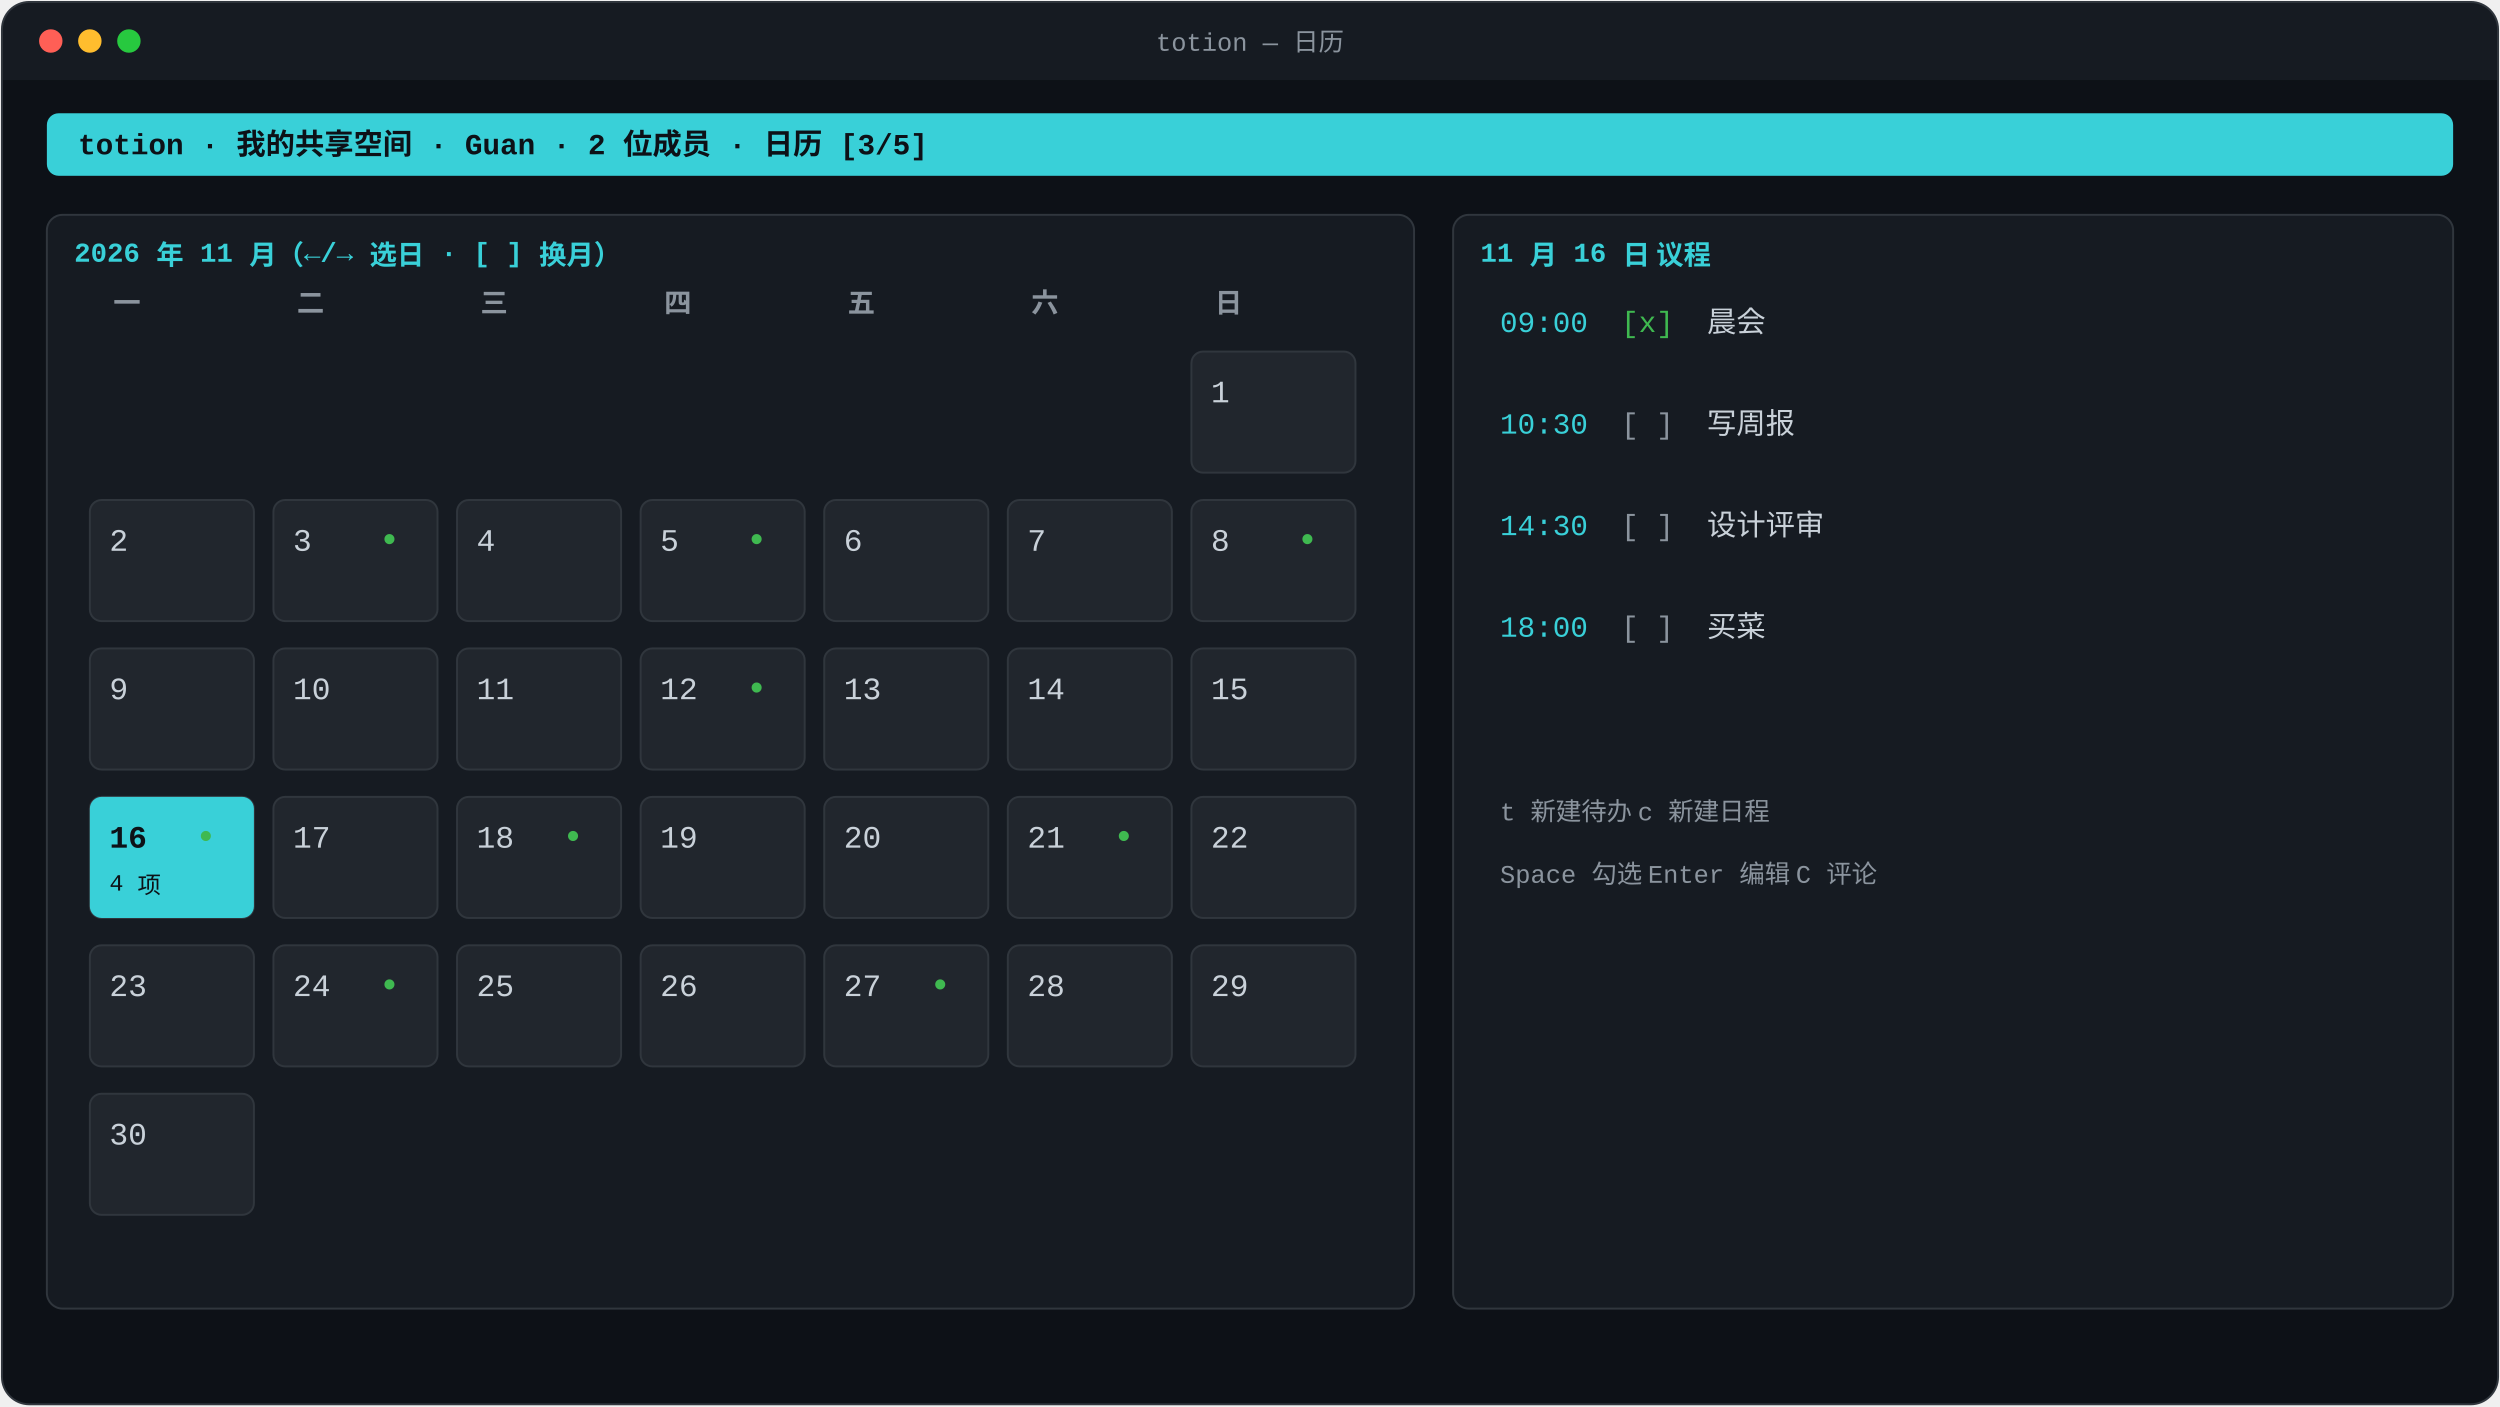
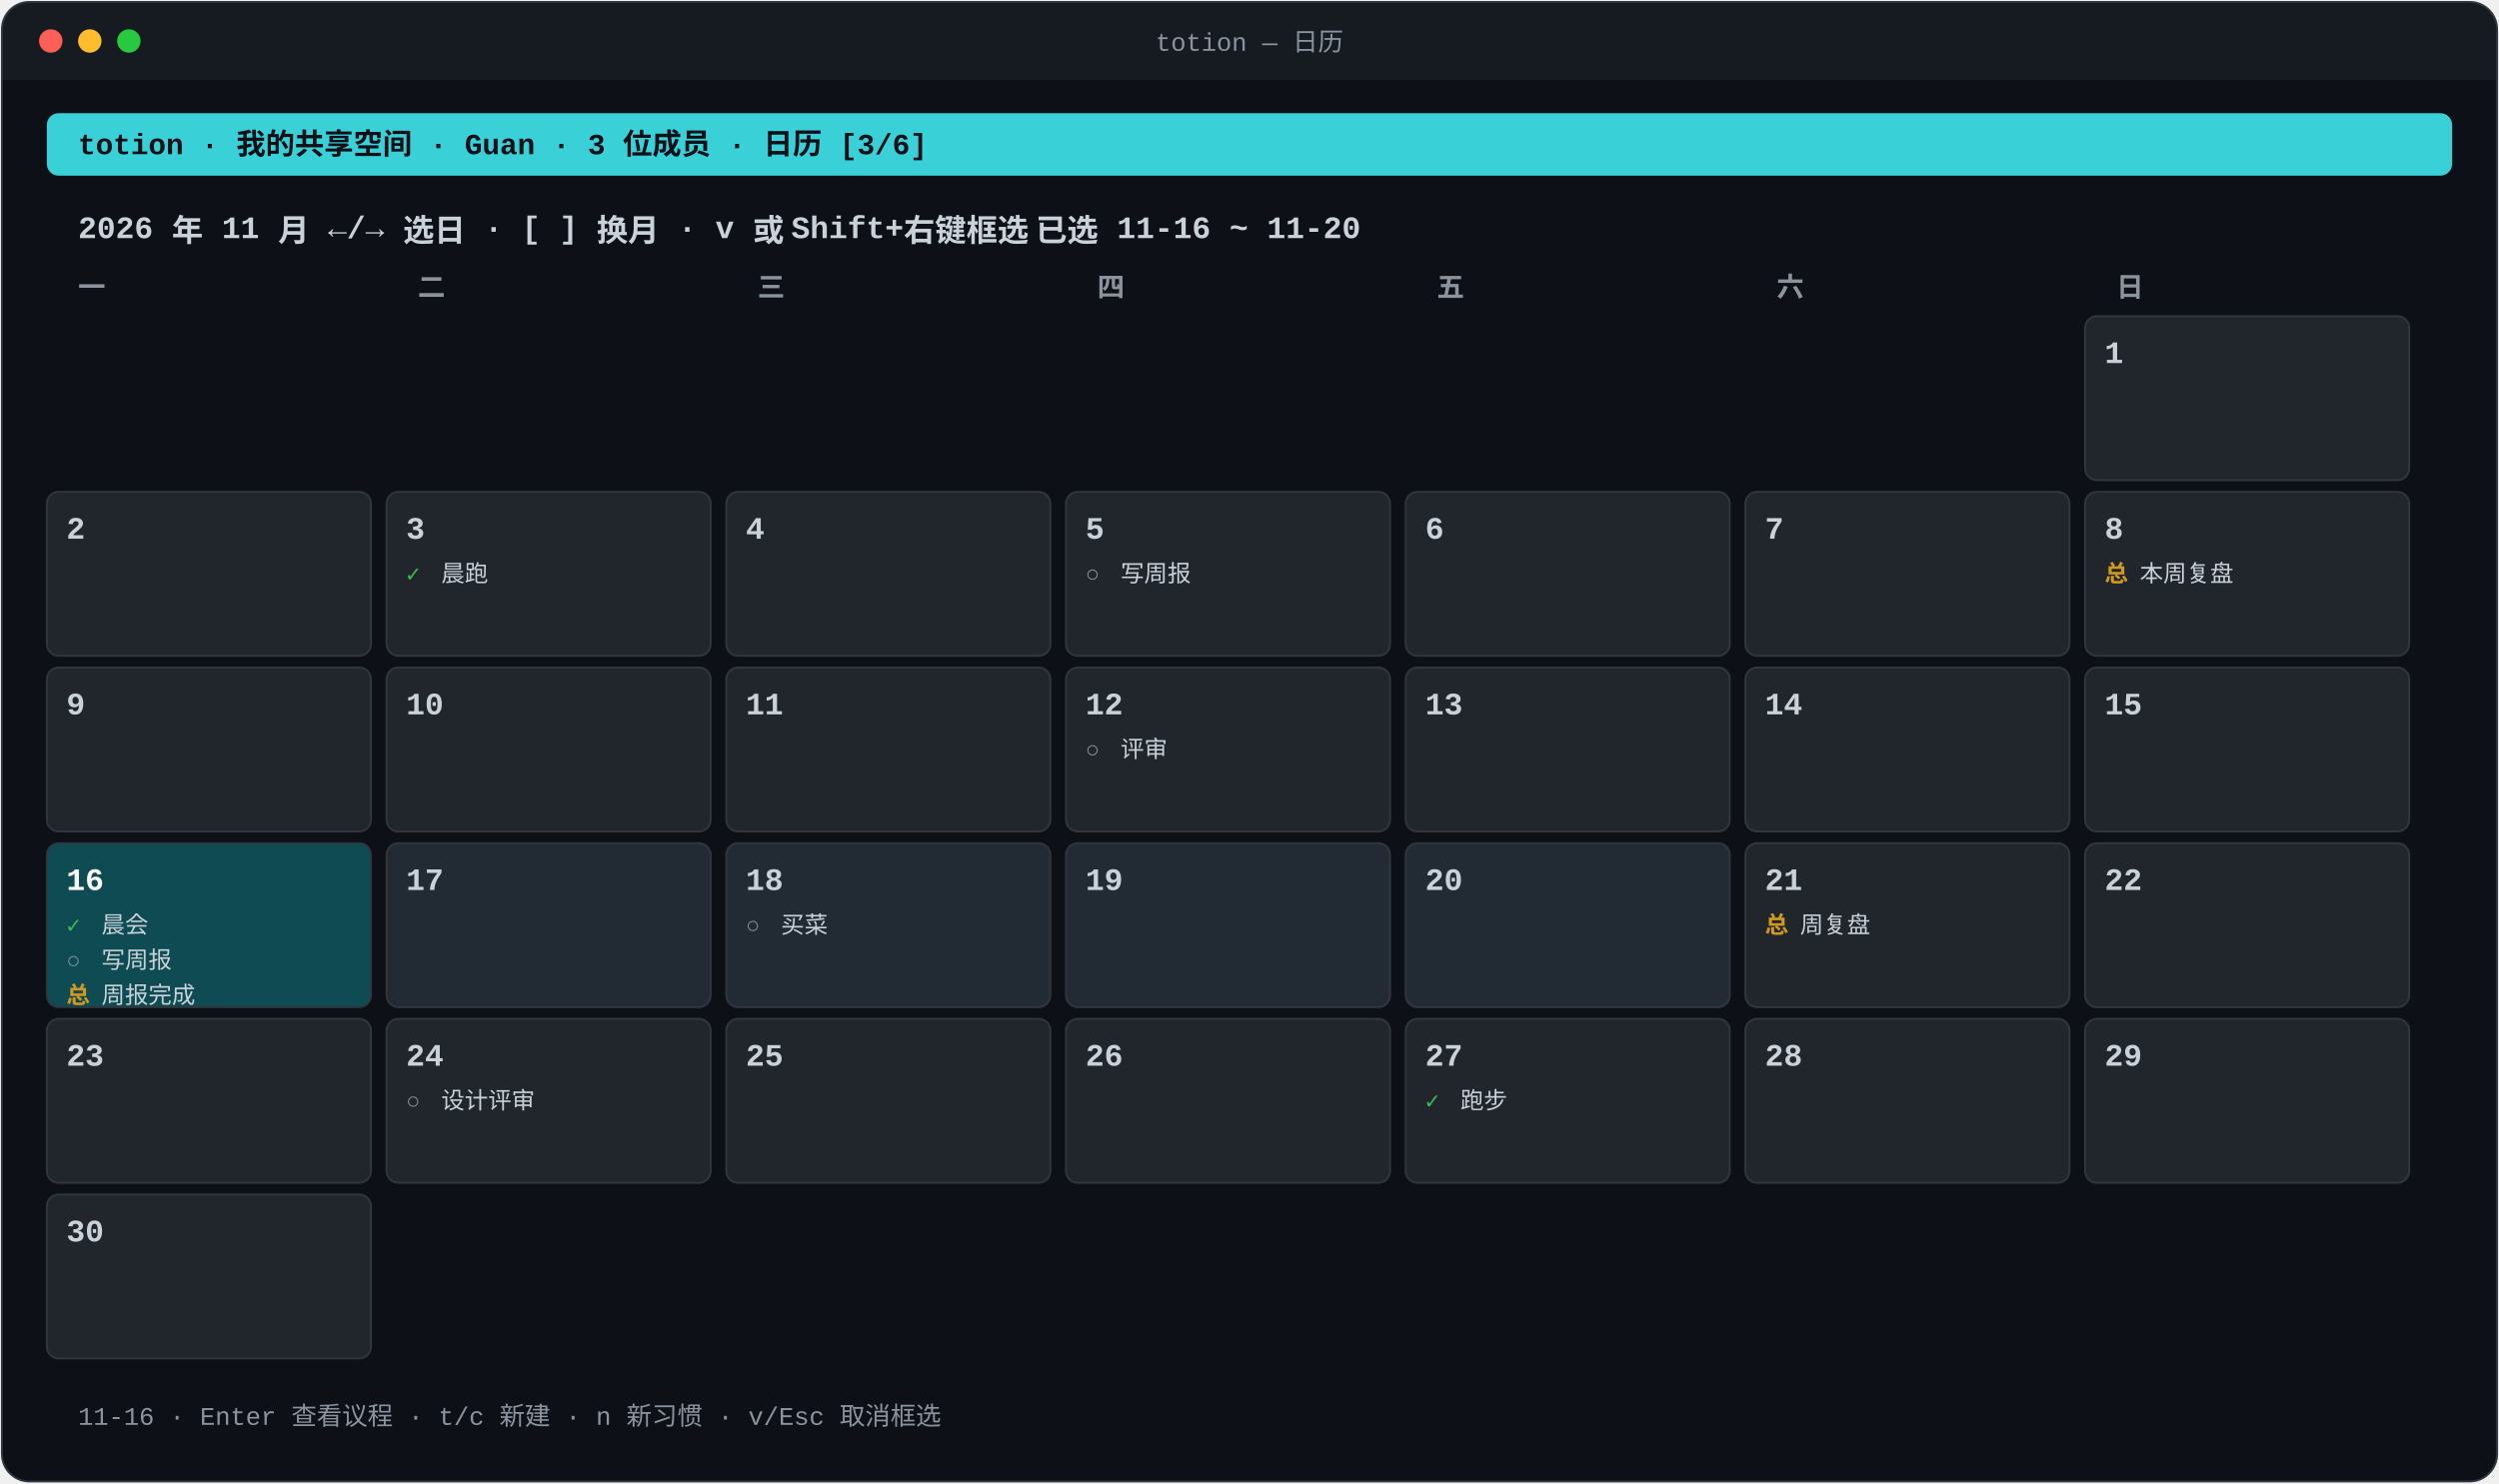
- <svg xmlns="http://www.w3.org/2000/svg" width="1280" height="720" viewBox="0 0 1280 720">
+ <svg xmlns="http://www.w3.org/2000/svg" width="1280" height="760" viewBox="0 0 1280 760">
  <defs>
    <clipPath id="win-clip">
-       <rect x="1" y="1" width="1278" height="718" rx="14" />
+       <rect x="1" y="1" width="1278" height="758" rx="14" />
    </clipPath>
  </defs>
  <g clip-path="url(#win-clip)">
-     <rect x="1" y="1" width="1278" height="718" rx="0" fill="#0d1117" />
+     <rect x="1" y="1" width="1278" height="758" rx="0" fill="#0d1117" />
    <rect x="1" y="1" width="1278" height="40" rx="0" fill="#161b22" />
  </g>
-   <rect x="1" y="1" width="1278" height="718" rx="14" fill="none" stroke="#30363d" />
+   <rect x="1" y="1" width="1278" height="758" rx="14" fill="none" stroke="#30363d" />
  <circle cx="26" cy="21" r="6" fill="#ff5f56" />
  <circle cx="46" cy="21" r="6" fill="#ffbd2e" />
  <circle cx="66" cy="21" r="6" fill="#27c93f" />
  <text x="640.0" y="26" fill="#8b949e" font-family="'JetBrains Mono','Fira Code','SFMono-Regular',Consolas,'Liberation Mono',monospace" font-size="13" text-anchor="middle">totion — 日历</text>
  <rect x="24" y="58" width="1232" height="32" rx="6" fill="#39d0d8" />
-   <text x="40" y="79" font-weight="600" fill="#0d1117" font-family="'JetBrains Mono','Fira Code','SFMono-Regular',Consolas,'Liberation Mono',monospace" font-size="15" text-anchor="start">totion · 我的共享空间 · Guan · 2 位成员 · 日历 [3/5]</text>
-   <rect x="24" y="110" width="700" height="560" rx="8" fill="#161b22" stroke="#30363d" />
-   <text x="38" y="134" font-weight="600" fill="#39d0d8" font-family="'JetBrains Mono','Fira Code','SFMono-Regular',Consolas,'Liberation Mono',monospace" font-size="14" text-anchor="start"> 2026 年 11 月（←/→ 选日 · [ ] 换月） </text>
-   <text x="58" y="160" font-weight="600" fill="#8b949e" font-family="'JetBrains Mono','Fira Code','SFMono-Regular',Consolas,'Liberation Mono',monospace" font-size="14" text-anchor="start">一</text>
-   <text x="152" y="160" font-weight="600" fill="#8b949e" font-family="'JetBrains Mono','Fira Code','SFMono-Regular',Consolas,'Liberation Mono',monospace" font-size="14" text-anchor="start">二</text>
-   <text x="246" y="160" font-weight="600" fill="#8b949e" font-family="'JetBrains Mono','Fira Code','SFMono-Regular',Consolas,'Liberation Mono',monospace" font-size="14" text-anchor="start">三</text>
-   <text x="340" y="160" font-weight="600" fill="#8b949e" font-family="'JetBrains Mono','Fira Code','SFMono-Regular',Consolas,'Liberation Mono',monospace" font-size="14" text-anchor="start">四</text>
-   <text x="434" y="160" font-weight="600" fill="#8b949e" font-family="'JetBrains Mono','Fira Code','SFMono-Regular',Consolas,'Liberation Mono',monospace" font-size="14" text-anchor="start">五</text>
-   <text x="528" y="160" font-weight="600" fill="#8b949e" font-family="'JetBrains Mono','Fira Code','SFMono-Regular',Consolas,'Liberation Mono',monospace" font-size="14" text-anchor="start">六</text>
-   <text x="622" y="160" font-weight="600" fill="#8b949e" font-family="'JetBrains Mono','Fira Code','SFMono-Regular',Consolas,'Liberation Mono',monospace" font-size="14" text-anchor="start">日</text>
-   <rect x="610" y="180" width="84" height="62" rx="6" fill="#21262d" stroke="#30363d" />
-   <text x="620" y="206" fill="#c9d1d9" font-family="'JetBrains Mono','Fira Code','SFMono-Regular',Consolas,'Liberation Mono',monospace" font-size="16" text-anchor="start">1</text>
-   <rect x="46" y="256" width="84" height="62" rx="6" fill="#21262d" stroke="#30363d" />
-   <text x="56" y="282" fill="#c9d1d9" font-family="'JetBrains Mono','Fira Code','SFMono-Regular',Consolas,'Liberation Mono',monospace" font-size="16" text-anchor="start">2</text>
-   <rect x="140" y="256" width="84" height="62" rx="6" fill="#21262d" stroke="#30363d" />
-   <text x="150" y="282" fill="#c9d1d9" font-family="'JetBrains Mono','Fira Code','SFMono-Regular',Consolas,'Liberation Mono',monospace" font-size="16" text-anchor="start">3</text>
-   <text x="194" y="282" font-weight="600" fill="#3fb950" font-family="'JetBrains Mono','Fira Code','SFMono-Regular',Consolas,'Liberation Mono',monospace" font-size="18" text-anchor="start">•</text>
-   <rect x="234" y="256" width="84" height="62" rx="6" fill="#21262d" stroke="#30363d" />
-   <text x="244" y="282" fill="#c9d1d9" font-family="'JetBrains Mono','Fira Code','SFMono-Regular',Consolas,'Liberation Mono',monospace" font-size="16" text-anchor="start">4</text>
-   <rect x="328" y="256" width="84" height="62" rx="6" fill="#21262d" stroke="#30363d" />
-   <text x="338" y="282" fill="#c9d1d9" font-family="'JetBrains Mono','Fira Code','SFMono-Regular',Consolas,'Liberation Mono',monospace" font-size="16" text-anchor="start">5</text>
-   <text x="382" y="282" font-weight="600" fill="#3fb950" font-family="'JetBrains Mono','Fira Code','SFMono-Regular',Consolas,'Liberation Mono',monospace" font-size="18" text-anchor="start">•</text>
-   <rect x="422" y="256" width="84" height="62" rx="6" fill="#21262d" stroke="#30363d" />
-   <text x="432" y="282" fill="#c9d1d9" font-family="'JetBrains Mono','Fira Code','SFMono-Regular',Consolas,'Liberation Mono',monospace" font-size="16" text-anchor="start">6</text>
-   <rect x="516" y="256" width="84" height="62" rx="6" fill="#21262d" stroke="#30363d" />
-   <text x="526" y="282" fill="#c9d1d9" font-family="'JetBrains Mono','Fira Code','SFMono-Regular',Consolas,'Liberation Mono',monospace" font-size="16" text-anchor="start">7</text>
-   <rect x="610" y="256" width="84" height="62" rx="6" fill="#21262d" stroke="#30363d" />
-   <text x="620" y="282" fill="#c9d1d9" font-family="'JetBrains Mono','Fira Code','SFMono-Regular',Consolas,'Liberation Mono',monospace" font-size="16" text-anchor="start">8</text>
-   <text x="664" y="282" font-weight="600" fill="#3fb950" font-family="'JetBrains Mono','Fira Code','SFMono-Regular',Consolas,'Liberation Mono',monospace" font-size="18" text-anchor="start">•</text>
-   <rect x="46" y="332" width="84" height="62" rx="6" fill="#21262d" stroke="#30363d" />
-   <text x="56" y="358" fill="#c9d1d9" font-family="'JetBrains Mono','Fira Code','SFMono-Regular',Consolas,'Liberation Mono',monospace" font-size="16" text-anchor="start">9</text>
-   <rect x="140" y="332" width="84" height="62" rx="6" fill="#21262d" stroke="#30363d" />
-   <text x="150" y="358" fill="#c9d1d9" font-family="'JetBrains Mono','Fira Code','SFMono-Regular',Consolas,'Liberation Mono',monospace" font-size="16" text-anchor="start">10</text>
-   <rect x="234" y="332" width="84" height="62" rx="6" fill="#21262d" stroke="#30363d" />
-   <text x="244" y="358" fill="#c9d1d9" font-family="'JetBrains Mono','Fira Code','SFMono-Regular',Consolas,'Liberation Mono',monospace" font-size="16" text-anchor="start">11</text>
-   <rect x="328" y="332" width="84" height="62" rx="6" fill="#21262d" stroke="#30363d" />
-   <text x="338" y="358" fill="#c9d1d9" font-family="'JetBrains Mono','Fira Code','SFMono-Regular',Consolas,'Liberation Mono',monospace" font-size="16" text-anchor="start">12</text>
-   <text x="382" y="358" font-weight="600" fill="#3fb950" font-family="'JetBrains Mono','Fira Code','SFMono-Regular',Consolas,'Liberation Mono',monospace" font-size="18" text-anchor="start">•</text>
-   <rect x="422" y="332" width="84" height="62" rx="6" fill="#21262d" stroke="#30363d" />
-   <text x="432" y="358" fill="#c9d1d9" font-family="'JetBrains Mono','Fira Code','SFMono-Regular',Consolas,'Liberation Mono',monospace" font-size="16" text-anchor="start">13</text>
-   <rect x="516" y="332" width="84" height="62" rx="6" fill="#21262d" stroke="#30363d" />
-   <text x="526" y="358" fill="#c9d1d9" font-family="'JetBrains Mono','Fira Code','SFMono-Regular',Consolas,'Liberation Mono',monospace" font-size="16" text-anchor="start">14</text>
-   <rect x="610" y="332" width="84" height="62" rx="6" fill="#21262d" stroke="#30363d" />
-   <text x="620" y="358" fill="#c9d1d9" font-family="'JetBrains Mono','Fira Code','SFMono-Regular',Consolas,'Liberation Mono',monospace" font-size="16" text-anchor="start">15</text>
-   <rect x="46" y="408" width="84" height="62" rx="6" fill="#21262d" stroke="#30363d" />
-   <rect x="46" y="408" width="84" height="62" rx="6" fill="#39d0d8" />
-   <text x="56" y="434" font-weight="600" fill="#0d1117" font-family="'JetBrains Mono','Fira Code','SFMono-Regular',Consolas,'Liberation Mono',monospace" font-size="16" text-anchor="start">16</text>
-   <text x="100" y="434" font-weight="600" fill="#3fb950" font-family="'JetBrains Mono','Fira Code','SFMono-Regular',Consolas,'Liberation Mono',monospace" font-size="18" text-anchor="start">•</text>
-   <text x="56" y="456" fill="#0d1117" font-family="'JetBrains Mono','Fira Code','SFMono-Regular',Consolas,'Liberation Mono',monospace" font-size="12" text-anchor="start">4 项</text>
-   <rect x="140" y="408" width="84" height="62" rx="6" fill="#21262d" stroke="#30363d" />
-   <text x="150" y="434" fill="#c9d1d9" font-family="'JetBrains Mono','Fira Code','SFMono-Regular',Consolas,'Liberation Mono',monospace" font-size="16" text-anchor="start">17</text>
-   <rect x="234" y="408" width="84" height="62" rx="6" fill="#21262d" stroke="#30363d" />
-   <text x="244" y="434" fill="#c9d1d9" font-family="'JetBrains Mono','Fira Code','SFMono-Regular',Consolas,'Liberation Mono',monospace" font-size="16" text-anchor="start">18</text>
-   <text x="288" y="434" font-weight="600" fill="#3fb950" font-family="'JetBrains Mono','Fira Code','SFMono-Regular',Consolas,'Liberation Mono',monospace" font-size="18" text-anchor="start">•</text>
-   <rect x="328" y="408" width="84" height="62" rx="6" fill="#21262d" stroke="#30363d" />
-   <text x="338" y="434" fill="#c9d1d9" font-family="'JetBrains Mono','Fira Code','SFMono-Regular',Consolas,'Liberation Mono',monospace" font-size="16" text-anchor="start">19</text>
-   <rect x="422" y="408" width="84" height="62" rx="6" fill="#21262d" stroke="#30363d" />
-   <text x="432" y="434" fill="#c9d1d9" font-family="'JetBrains Mono','Fira Code','SFMono-Regular',Consolas,'Liberation Mono',monospace" font-size="16" text-anchor="start">20</text>
-   <rect x="516" y="408" width="84" height="62" rx="6" fill="#21262d" stroke="#30363d" />
-   <text x="526" y="434" fill="#c9d1d9" font-family="'JetBrains Mono','Fira Code','SFMono-Regular',Consolas,'Liberation Mono',monospace" font-size="16" text-anchor="start">21</text>
-   <text x="570" y="434" font-weight="600" fill="#3fb950" font-family="'JetBrains Mono','Fira Code','SFMono-Regular',Consolas,'Liberation Mono',monospace" font-size="18" text-anchor="start">•</text>
-   <rect x="610" y="408" width="84" height="62" rx="6" fill="#21262d" stroke="#30363d" />
-   <text x="620" y="434" fill="#c9d1d9" font-family="'JetBrains Mono','Fira Code','SFMono-Regular',Consolas,'Liberation Mono',monospace" font-size="16" text-anchor="start">22</text>
-   <rect x="46" y="484" width="84" height="62" rx="6" fill="#21262d" stroke="#30363d" />
-   <text x="56" y="510" fill="#c9d1d9" font-family="'JetBrains Mono','Fira Code','SFMono-Regular',Consolas,'Liberation Mono',monospace" font-size="16" text-anchor="start">23</text>
-   <rect x="140" y="484" width="84" height="62" rx="6" fill="#21262d" stroke="#30363d" />
-   <text x="150" y="510" fill="#c9d1d9" font-family="'JetBrains Mono','Fira Code','SFMono-Regular',Consolas,'Liberation Mono',monospace" font-size="16" text-anchor="start">24</text>
-   <text x="194" y="510" font-weight="600" fill="#3fb950" font-family="'JetBrains Mono','Fira Code','SFMono-Regular',Consolas,'Liberation Mono',monospace" font-size="18" text-anchor="start">•</text>
-   <rect x="234" y="484" width="84" height="62" rx="6" fill="#21262d" stroke="#30363d" />
-   <text x="244" y="510" fill="#c9d1d9" font-family="'JetBrains Mono','Fira Code','SFMono-Regular',Consolas,'Liberation Mono',monospace" font-size="16" text-anchor="start">25</text>
-   <rect x="328" y="484" width="84" height="62" rx="6" fill="#21262d" stroke="#30363d" />
-   <text x="338" y="510" fill="#c9d1d9" font-family="'JetBrains Mono','Fira Code','SFMono-Regular',Consolas,'Liberation Mono',monospace" font-size="16" text-anchor="start">26</text>
-   <rect x="422" y="484" width="84" height="62" rx="6" fill="#21262d" stroke="#30363d" />
-   <text x="432" y="510" fill="#c9d1d9" font-family="'JetBrains Mono','Fira Code','SFMono-Regular',Consolas,'Liberation Mono',monospace" font-size="16" text-anchor="start">27</text>
-   <text x="476" y="510" font-weight="600" fill="#3fb950" font-family="'JetBrains Mono','Fira Code','SFMono-Regular',Consolas,'Liberation Mono',monospace" font-size="18" text-anchor="start">•</text>
-   <rect x="516" y="484" width="84" height="62" rx="6" fill="#21262d" stroke="#30363d" />
-   <text x="526" y="510" fill="#c9d1d9" font-family="'JetBrains Mono','Fira Code','SFMono-Regular',Consolas,'Liberation Mono',monospace" font-size="16" text-anchor="start">28</text>
-   <rect x="610" y="484" width="84" height="62" rx="6" fill="#21262d" stroke="#30363d" />
-   <text x="620" y="510" fill="#c9d1d9" font-family="'JetBrains Mono','Fira Code','SFMono-Regular',Consolas,'Liberation Mono',monospace" font-size="16" text-anchor="start">29</text>
-   <rect x="46" y="560" width="84" height="62" rx="6" fill="#21262d" stroke="#30363d" />
-   <text x="56" y="586" fill="#c9d1d9" font-family="'JetBrains Mono','Fira Code','SFMono-Regular',Consolas,'Liberation Mono',monospace" font-size="16" text-anchor="start">30</text>
-   <rect x="744" y="110" width="512" height="560" rx="8" fill="#161b22" stroke="#30363d" />
-   <text x="758" y="134" font-weight="600" fill="#39d0d8" font-family="'JetBrains Mono','Fira Code','SFMono-Regular',Consolas,'Liberation Mono',monospace" font-size="14" text-anchor="start"> 11 月 16 日 议程 </text>
-   <text x="768" y="170" fill="#39d0d8" font-family="'JetBrains Mono','Fira Code','SFMono-Regular',Consolas,'Liberation Mono',monospace" font-size="15" text-anchor="start">09:00</text>
-   <text x="830" y="170" fill="#3fb950" font-family="'JetBrains Mono','Fira Code','SFMono-Regular',Consolas,'Liberation Mono',monospace" font-size="15" text-anchor="start">[x]</text>
-   <text x="874" y="170" fill="#c9d1d9" font-family="'JetBrains Mono','Fira Code','SFMono-Regular',Consolas,'Liberation Mono',monospace" font-size="15" text-anchor="start">晨会</text>
-   <text x="768" y="222" fill="#39d0d8" font-family="'JetBrains Mono','Fira Code','SFMono-Regular',Consolas,'Liberation Mono',monospace" font-size="15" text-anchor="start">10:30</text>
-   <text x="830" y="222" fill="#8b949e" font-family="'JetBrains Mono','Fira Code','SFMono-Regular',Consolas,'Liberation Mono',monospace" font-size="15" text-anchor="start">[ ]</text>
-   <text x="874" y="222" fill="#c9d1d9" font-family="'JetBrains Mono','Fira Code','SFMono-Regular',Consolas,'Liberation Mono',monospace" font-size="15" text-anchor="start">写周报</text>
-   <text x="768" y="274" fill="#39d0d8" font-family="'JetBrains Mono','Fira Code','SFMono-Regular',Consolas,'Liberation Mono',monospace" font-size="15" text-anchor="start">14:30</text>
-   <text x="830" y="274" fill="#8b949e" font-family="'JetBrains Mono','Fira Code','SFMono-Regular',Consolas,'Liberation Mono',monospace" font-size="15" text-anchor="start">[ ]</text>
-   <text x="874" y="274" fill="#c9d1d9" font-family="'JetBrains Mono','Fira Code','SFMono-Regular',Consolas,'Liberation Mono',monospace" font-size="15" text-anchor="start">设计评审</text>
-   <text x="768" y="326" fill="#39d0d8" font-family="'JetBrains Mono','Fira Code','SFMono-Regular',Consolas,'Liberation Mono',monospace" font-size="15" text-anchor="start">18:00</text>
-   <text x="830" y="326" fill="#8b949e" font-family="'JetBrains Mono','Fira Code','SFMono-Regular',Consolas,'Liberation Mono',monospace" font-size="15" text-anchor="start">[ ]</text>
-   <text x="874" y="326" fill="#c9d1d9" font-family="'JetBrains Mono','Fira Code','SFMono-Regular',Consolas,'Liberation Mono',monospace" font-size="15" text-anchor="start">买菜</text>
-   <text x="768" y="420" fill="#8b949e" font-family="'JetBrains Mono','Fira Code','SFMono-Regular',Consolas,'Liberation Mono',monospace" font-size="13" text-anchor="start">t 新建待办   c 新建日程</text>
-   <text x="768" y="452" fill="#8b949e" font-family="'JetBrains Mono','Fira Code','SFMono-Regular',Consolas,'Liberation Mono',monospace" font-size="13" text-anchor="start">Space 勾选   Enter 编辑   C 评论</text>
+   <text x="40" y="79" font-weight="600" fill="#0d1117" font-family="'JetBrains Mono','Fira Code','SFMono-Regular',Consolas,'Liberation Mono',monospace" font-size="15" text-anchor="start">totion · 我的共享空间 · Guan · 3 位成员 · 日历 [3/6]</text>
+   <text x="40" y="122" font-weight="600" fill="#c9d1d9" font-family="'JetBrains Mono','Fira Code','SFMono-Regular',Consolas,'Liberation Mono',monospace" font-size="16" text-anchor="start">2026 年 11 月   ←/→ 选日 · [ ] 换月 · v 或 Shift+右键框选   已选 11-16 ~ 11-20</text>
+   <text x="40" y="152" font-weight="600" fill="#8b949e" font-family="'JetBrains Mono','Fira Code','SFMono-Regular',Consolas,'Liberation Mono',monospace" font-size="14" text-anchor="start">一</text>
+   <text x="214" y="152" font-weight="600" fill="#8b949e" font-family="'JetBrains Mono','Fira Code','SFMono-Regular',Consolas,'Liberation Mono',monospace" font-size="14" text-anchor="start">二</text>
+   <text x="388" y="152" font-weight="600" fill="#8b949e" font-family="'JetBrains Mono','Fira Code','SFMono-Regular',Consolas,'Liberation Mono',monospace" font-size="14" text-anchor="start">三</text>
+   <text x="562" y="152" font-weight="600" fill="#8b949e" font-family="'JetBrains Mono','Fira Code','SFMono-Regular',Consolas,'Liberation Mono',monospace" font-size="14" text-anchor="start">四</text>
+   <text x="736" y="152" font-weight="600" fill="#8b949e" font-family="'JetBrains Mono','Fira Code','SFMono-Regular',Consolas,'Liberation Mono',monospace" font-size="14" text-anchor="start">五</text>
+   <text x="910" y="152" font-weight="600" fill="#8b949e" font-family="'JetBrains Mono','Fira Code','SFMono-Regular',Consolas,'Liberation Mono',monospace" font-size="14" text-anchor="start">六</text>
+   <text x="1084" y="152" font-weight="600" fill="#8b949e" font-family="'JetBrains Mono','Fira Code','SFMono-Regular',Consolas,'Liberation Mono',monospace" font-size="14" text-anchor="start">日</text>
+   <rect x="1068" y="162" width="166" height="84" rx="6" fill="#21262d" stroke="#30363d" />
+   <text x="1078" y="186" font-weight="600" fill="#c9d1d9" font-family="'JetBrains Mono','Fira Code','SFMono-Regular',Consolas,'Liberation Mono',monospace" font-size="16" text-anchor="start">1</text>
+   <rect x="24" y="252" width="166" height="84" rx="6" fill="#21262d" stroke="#30363d" />
+   <text x="34" y="276" font-weight="600" fill="#c9d1d9" font-family="'JetBrains Mono','Fira Code','SFMono-Regular',Consolas,'Liberation Mono',monospace" font-size="16" text-anchor="start">2</text>
+   <rect x="198" y="252" width="166" height="84" rx="6" fill="#21262d" stroke="#30363d" />
+   <text x="208" y="276" font-weight="600" fill="#c9d1d9" font-family="'JetBrains Mono','Fira Code','SFMono-Regular',Consolas,'Liberation Mono',monospace" font-size="16" text-anchor="start">3</text>
+   <text x="208" y="298" font-weight="600" fill="#3fb950" font-family="'JetBrains Mono','Fira Code','SFMono-Regular',Consolas,'Liberation Mono',monospace" font-size="12" text-anchor="start">✓</text>
+   <text x="226" y="298" fill="#c9d1d9" font-family="'JetBrains Mono','Fira Code','SFMono-Regular',Consolas,'Liberation Mono',monospace" font-size="12" text-anchor="start">晨跑</text>
+   <rect x="372" y="252" width="166" height="84" rx="6" fill="#21262d" stroke="#30363d" />
+   <text x="382" y="276" font-weight="600" fill="#c9d1d9" font-family="'JetBrains Mono','Fira Code','SFMono-Regular',Consolas,'Liberation Mono',monospace" font-size="16" text-anchor="start">4</text>
+   <rect x="546" y="252" width="166" height="84" rx="6" fill="#21262d" stroke="#30363d" />
+   <text x="556" y="276" font-weight="600" fill="#c9d1d9" font-family="'JetBrains Mono','Fira Code','SFMono-Regular',Consolas,'Liberation Mono',monospace" font-size="16" text-anchor="start">5</text>
+   <text x="556" y="298" font-weight="600" fill="#8b949e" font-family="'JetBrains Mono','Fira Code','SFMono-Regular',Consolas,'Liberation Mono',monospace" font-size="12" text-anchor="start">○</text>
+   <text x="574" y="298" fill="#c9d1d9" font-family="'JetBrains Mono','Fira Code','SFMono-Regular',Consolas,'Liberation Mono',monospace" font-size="12" text-anchor="start">写周报</text>
+   <rect x="720" y="252" width="166" height="84" rx="6" fill="#21262d" stroke="#30363d" />
+   <text x="730" y="276" font-weight="600" fill="#c9d1d9" font-family="'JetBrains Mono','Fira Code','SFMono-Regular',Consolas,'Liberation Mono',monospace" font-size="16" text-anchor="start">6</text>
+   <rect x="894" y="252" width="166" height="84" rx="6" fill="#21262d" stroke="#30363d" />
+   <text x="904" y="276" font-weight="600" fill="#c9d1d9" font-family="'JetBrains Mono','Fira Code','SFMono-Regular',Consolas,'Liberation Mono',monospace" font-size="16" text-anchor="start">7</text>
+   <rect x="1068" y="252" width="166" height="84" rx="6" fill="#21262d" stroke="#30363d" />
+   <text x="1078" y="276" font-weight="600" fill="#c9d1d9" font-family="'JetBrains Mono','Fira Code','SFMono-Regular',Consolas,'Liberation Mono',monospace" font-size="16" text-anchor="start">8</text>
+   <text x="1078" y="298" font-weight="600" fill="#d29922" font-family="'JetBrains Mono','Fira Code','SFMono-Regular',Consolas,'Liberation Mono',monospace" font-size="12" text-anchor="start">总</text>
+   <text x="1096" y="298" fill="#c9d1d9" font-family="'JetBrains Mono','Fira Code','SFMono-Regular',Consolas,'Liberation Mono',monospace" font-size="12" text-anchor="start">本周复盘</text>
+   <rect x="24" y="342" width="166" height="84" rx="6" fill="#21262d" stroke="#30363d" />
+   <text x="34" y="366" font-weight="600" fill="#c9d1d9" font-family="'JetBrains Mono','Fira Code','SFMono-Regular',Consolas,'Liberation Mono',monospace" font-size="16" text-anchor="start">9</text>
+   <rect x="198" y="342" width="166" height="84" rx="6" fill="#21262d" stroke="#30363d" />
+   <text x="208" y="366" font-weight="600" fill="#c9d1d9" font-family="'JetBrains Mono','Fira Code','SFMono-Regular',Consolas,'Liberation Mono',monospace" font-size="16" text-anchor="start">10</text>
+   <rect x="372" y="342" width="166" height="84" rx="6" fill="#21262d" stroke="#30363d" />
+   <text x="382" y="366" font-weight="600" fill="#c9d1d9" font-family="'JetBrains Mono','Fira Code','SFMono-Regular',Consolas,'Liberation Mono',monospace" font-size="16" text-anchor="start">11</text>
+   <rect x="546" y="342" width="166" height="84" rx="6" fill="#21262d" stroke="#30363d" />
+   <text x="556" y="366" font-weight="600" fill="#c9d1d9" font-family="'JetBrains Mono','Fira Code','SFMono-Regular',Consolas,'Liberation Mono',monospace" font-size="16" text-anchor="start">12</text>
+   <text x="556" y="388" font-weight="600" fill="#8b949e" font-family="'JetBrains Mono','Fira Code','SFMono-Regular',Consolas,'Liberation Mono',monospace" font-size="12" text-anchor="start">○</text>
+   <text x="574" y="388" fill="#c9d1d9" font-family="'JetBrains Mono','Fira Code','SFMono-Regular',Consolas,'Liberation Mono',monospace" font-size="12" text-anchor="start">评审</text>
+   <rect x="720" y="342" width="166" height="84" rx="6" fill="#21262d" stroke="#30363d" />
+   <text x="730" y="366" font-weight="600" fill="#c9d1d9" font-family="'JetBrains Mono','Fira Code','SFMono-Regular',Consolas,'Liberation Mono',monospace" font-size="16" text-anchor="start">13</text>
+   <rect x="894" y="342" width="166" height="84" rx="6" fill="#21262d" stroke="#30363d" />
+   <text x="904" y="366" font-weight="600" fill="#c9d1d9" font-family="'JetBrains Mono','Fira Code','SFMono-Regular',Consolas,'Liberation Mono',monospace" font-size="16" text-anchor="start">14</text>
+   <rect x="1068" y="342" width="166" height="84" rx="6" fill="#21262d" stroke="#30363d" />
+   <text x="1078" y="366" font-weight="600" fill="#c9d1d9" font-family="'JetBrains Mono','Fira Code','SFMono-Regular',Consolas,'Liberation Mono',monospace" font-size="16" text-anchor="start">15</text>
+   <rect x="24" y="432" width="166" height="84" rx="6" fill="#0e4b52" stroke="#30363d" />
+   <text x="34" y="456" font-weight="600" fill="#ffffff" font-family="'JetBrains Mono','Fira Code','SFMono-Regular',Consolas,'Liberation Mono',monospace" font-size="16" text-anchor="start">16</text>
+   <text x="34" y="478" font-weight="600" fill="#3fb950" font-family="'JetBrains Mono','Fira Code','SFMono-Regular',Consolas,'Liberation Mono',monospace" font-size="12" text-anchor="start">✓</text>
+   <text x="52" y="478" fill="#c9d1d9" font-family="'JetBrains Mono','Fira Code','SFMono-Regular',Consolas,'Liberation Mono',monospace" font-size="12" text-anchor="start">晨会</text>
+   <text x="34" y="496" font-weight="600" fill="#8b949e" font-family="'JetBrains Mono','Fira Code','SFMono-Regular',Consolas,'Liberation Mono',monospace" font-size="12" text-anchor="start">○</text>
+   <text x="52" y="496" fill="#c9d1d9" font-family="'JetBrains Mono','Fira Code','SFMono-Regular',Consolas,'Liberation Mono',monospace" font-size="12" text-anchor="start">写周报</text>
+   <text x="34" y="514" font-weight="600" fill="#d29922" font-family="'JetBrains Mono','Fira Code','SFMono-Regular',Consolas,'Liberation Mono',monospace" font-size="12" text-anchor="start">总</text>
+   <text x="52" y="514" fill="#c9d1d9" font-family="'JetBrains Mono','Fira Code','SFMono-Regular',Consolas,'Liberation Mono',monospace" font-size="12" text-anchor="start">周报完成</text>
+   <rect x="198" y="432" width="166" height="84" rx="6" fill="#222b33" stroke="#30363d" />
+   <text x="208" y="456" font-weight="600" fill="#c9d1d9" font-family="'JetBrains Mono','Fira Code','SFMono-Regular',Consolas,'Liberation Mono',monospace" font-size="16" text-anchor="start">17</text>
+   <rect x="372" y="432" width="166" height="84" rx="6" fill="#222b33" stroke="#30363d" />
+   <text x="382" y="456" font-weight="600" fill="#c9d1d9" font-family="'JetBrains Mono','Fira Code','SFMono-Regular',Consolas,'Liberation Mono',monospace" font-size="16" text-anchor="start">18</text>
+   <text x="382" y="478" font-weight="600" fill="#8b949e" font-family="'JetBrains Mono','Fira Code','SFMono-Regular',Consolas,'Liberation Mono',monospace" font-size="12" text-anchor="start">○</text>
+   <text x="400" y="478" fill="#c9d1d9" font-family="'JetBrains Mono','Fira Code','SFMono-Regular',Consolas,'Liberation Mono',monospace" font-size="12" text-anchor="start">买菜</text>
+   <rect x="546" y="432" width="166" height="84" rx="6" fill="#222b33" stroke="#30363d" />
+   <text x="556" y="456" font-weight="600" fill="#c9d1d9" font-family="'JetBrains Mono','Fira Code','SFMono-Regular',Consolas,'Liberation Mono',monospace" font-size="16" text-anchor="start">19</text>
+   <rect x="720" y="432" width="166" height="84" rx="6" fill="#222b33" stroke="#30363d" />
+   <text x="730" y="456" font-weight="600" fill="#c9d1d9" font-family="'JetBrains Mono','Fira Code','SFMono-Regular',Consolas,'Liberation Mono',monospace" font-size="16" text-anchor="start">20</text>
+   <rect x="894" y="432" width="166" height="84" rx="6" fill="#21262d" stroke="#30363d" />
+   <text x="904" y="456" font-weight="600" fill="#c9d1d9" font-family="'JetBrains Mono','Fira Code','SFMono-Regular',Consolas,'Liberation Mono',monospace" font-size="16" text-anchor="start">21</text>
+   <text x="904" y="478" font-weight="600" fill="#d29922" font-family="'JetBrains Mono','Fira Code','SFMono-Regular',Consolas,'Liberation Mono',monospace" font-size="12" text-anchor="start">总</text>
+   <text x="922" y="478" fill="#c9d1d9" font-family="'JetBrains Mono','Fira Code','SFMono-Regular',Consolas,'Liberation Mono',monospace" font-size="12" text-anchor="start">周复盘</text>
+   <rect x="1068" y="432" width="166" height="84" rx="6" fill="#21262d" stroke="#30363d" />
+   <text x="1078" y="456" font-weight="600" fill="#c9d1d9" font-family="'JetBrains Mono','Fira Code','SFMono-Regular',Consolas,'Liberation Mono',monospace" font-size="16" text-anchor="start">22</text>
+   <rect x="24" y="522" width="166" height="84" rx="6" fill="#21262d" stroke="#30363d" />
+   <text x="34" y="546" font-weight="600" fill="#c9d1d9" font-family="'JetBrains Mono','Fira Code','SFMono-Regular',Consolas,'Liberation Mono',monospace" font-size="16" text-anchor="start">23</text>
+   <rect x="198" y="522" width="166" height="84" rx="6" fill="#21262d" stroke="#30363d" />
+   <text x="208" y="546" font-weight="600" fill="#c9d1d9" font-family="'JetBrains Mono','Fira Code','SFMono-Regular',Consolas,'Liberation Mono',monospace" font-size="16" text-anchor="start">24</text>
+   <text x="208" y="568" font-weight="600" fill="#8b949e" font-family="'JetBrains Mono','Fira Code','SFMono-Regular',Consolas,'Liberation Mono',monospace" font-size="12" text-anchor="start">○</text>
+   <text x="226" y="568" fill="#c9d1d9" font-family="'JetBrains Mono','Fira Code','SFMono-Regular',Consolas,'Liberation Mono',monospace" font-size="12" text-anchor="start">设计评审</text>
+   <rect x="372" y="522" width="166" height="84" rx="6" fill="#21262d" stroke="#30363d" />
+   <text x="382" y="546" font-weight="600" fill="#c9d1d9" font-family="'JetBrains Mono','Fira Code','SFMono-Regular',Consolas,'Liberation Mono',monospace" font-size="16" text-anchor="start">25</text>
+   <rect x="546" y="522" width="166" height="84" rx="6" fill="#21262d" stroke="#30363d" />
+   <text x="556" y="546" font-weight="600" fill="#c9d1d9" font-family="'JetBrains Mono','Fira Code','SFMono-Regular',Consolas,'Liberation Mono',monospace" font-size="16" text-anchor="start">26</text>
+   <rect x="720" y="522" width="166" height="84" rx="6" fill="#21262d" stroke="#30363d" />
+   <text x="730" y="546" font-weight="600" fill="#c9d1d9" font-family="'JetBrains Mono','Fira Code','SFMono-Regular',Consolas,'Liberation Mono',monospace" font-size="16" text-anchor="start">27</text>
+   <text x="730" y="568" font-weight="600" fill="#3fb950" font-family="'JetBrains Mono','Fira Code','SFMono-Regular',Consolas,'Liberation Mono',monospace" font-size="12" text-anchor="start">✓</text>
+   <text x="748" y="568" fill="#c9d1d9" font-family="'JetBrains Mono','Fira Code','SFMono-Regular',Consolas,'Liberation Mono',monospace" font-size="12" text-anchor="start">跑步</text>
+   <rect x="894" y="522" width="166" height="84" rx="6" fill="#21262d" stroke="#30363d" />
+   <text x="904" y="546" font-weight="600" fill="#c9d1d9" font-family="'JetBrains Mono','Fira Code','SFMono-Regular',Consolas,'Liberation Mono',monospace" font-size="16" text-anchor="start">28</text>
+   <rect x="1068" y="522" width="166" height="84" rx="6" fill="#21262d" stroke="#30363d" />
+   <text x="1078" y="546" font-weight="600" fill="#c9d1d9" font-family="'JetBrains Mono','Fira Code','SFMono-Regular',Consolas,'Liberation Mono',monospace" font-size="16" text-anchor="start">29</text>
+   <rect x="24" y="612" width="166" height="84" rx="6" fill="#21262d" stroke="#30363d" />
+   <text x="34" y="636" font-weight="600" fill="#c9d1d9" font-family="'JetBrains Mono','Fira Code','SFMono-Regular',Consolas,'Liberation Mono',monospace" font-size="16" text-anchor="start">30</text>
+   <text x="40" y="730" fill="#8b949e" font-family="'JetBrains Mono','Fira Code','SFMono-Regular',Consolas,'Liberation Mono',monospace" font-size="13" text-anchor="start">11-16 · Enter 查看议程 · t/c 新建 · n 新习惯 · v/Esc 取消框选</text>
</svg>
